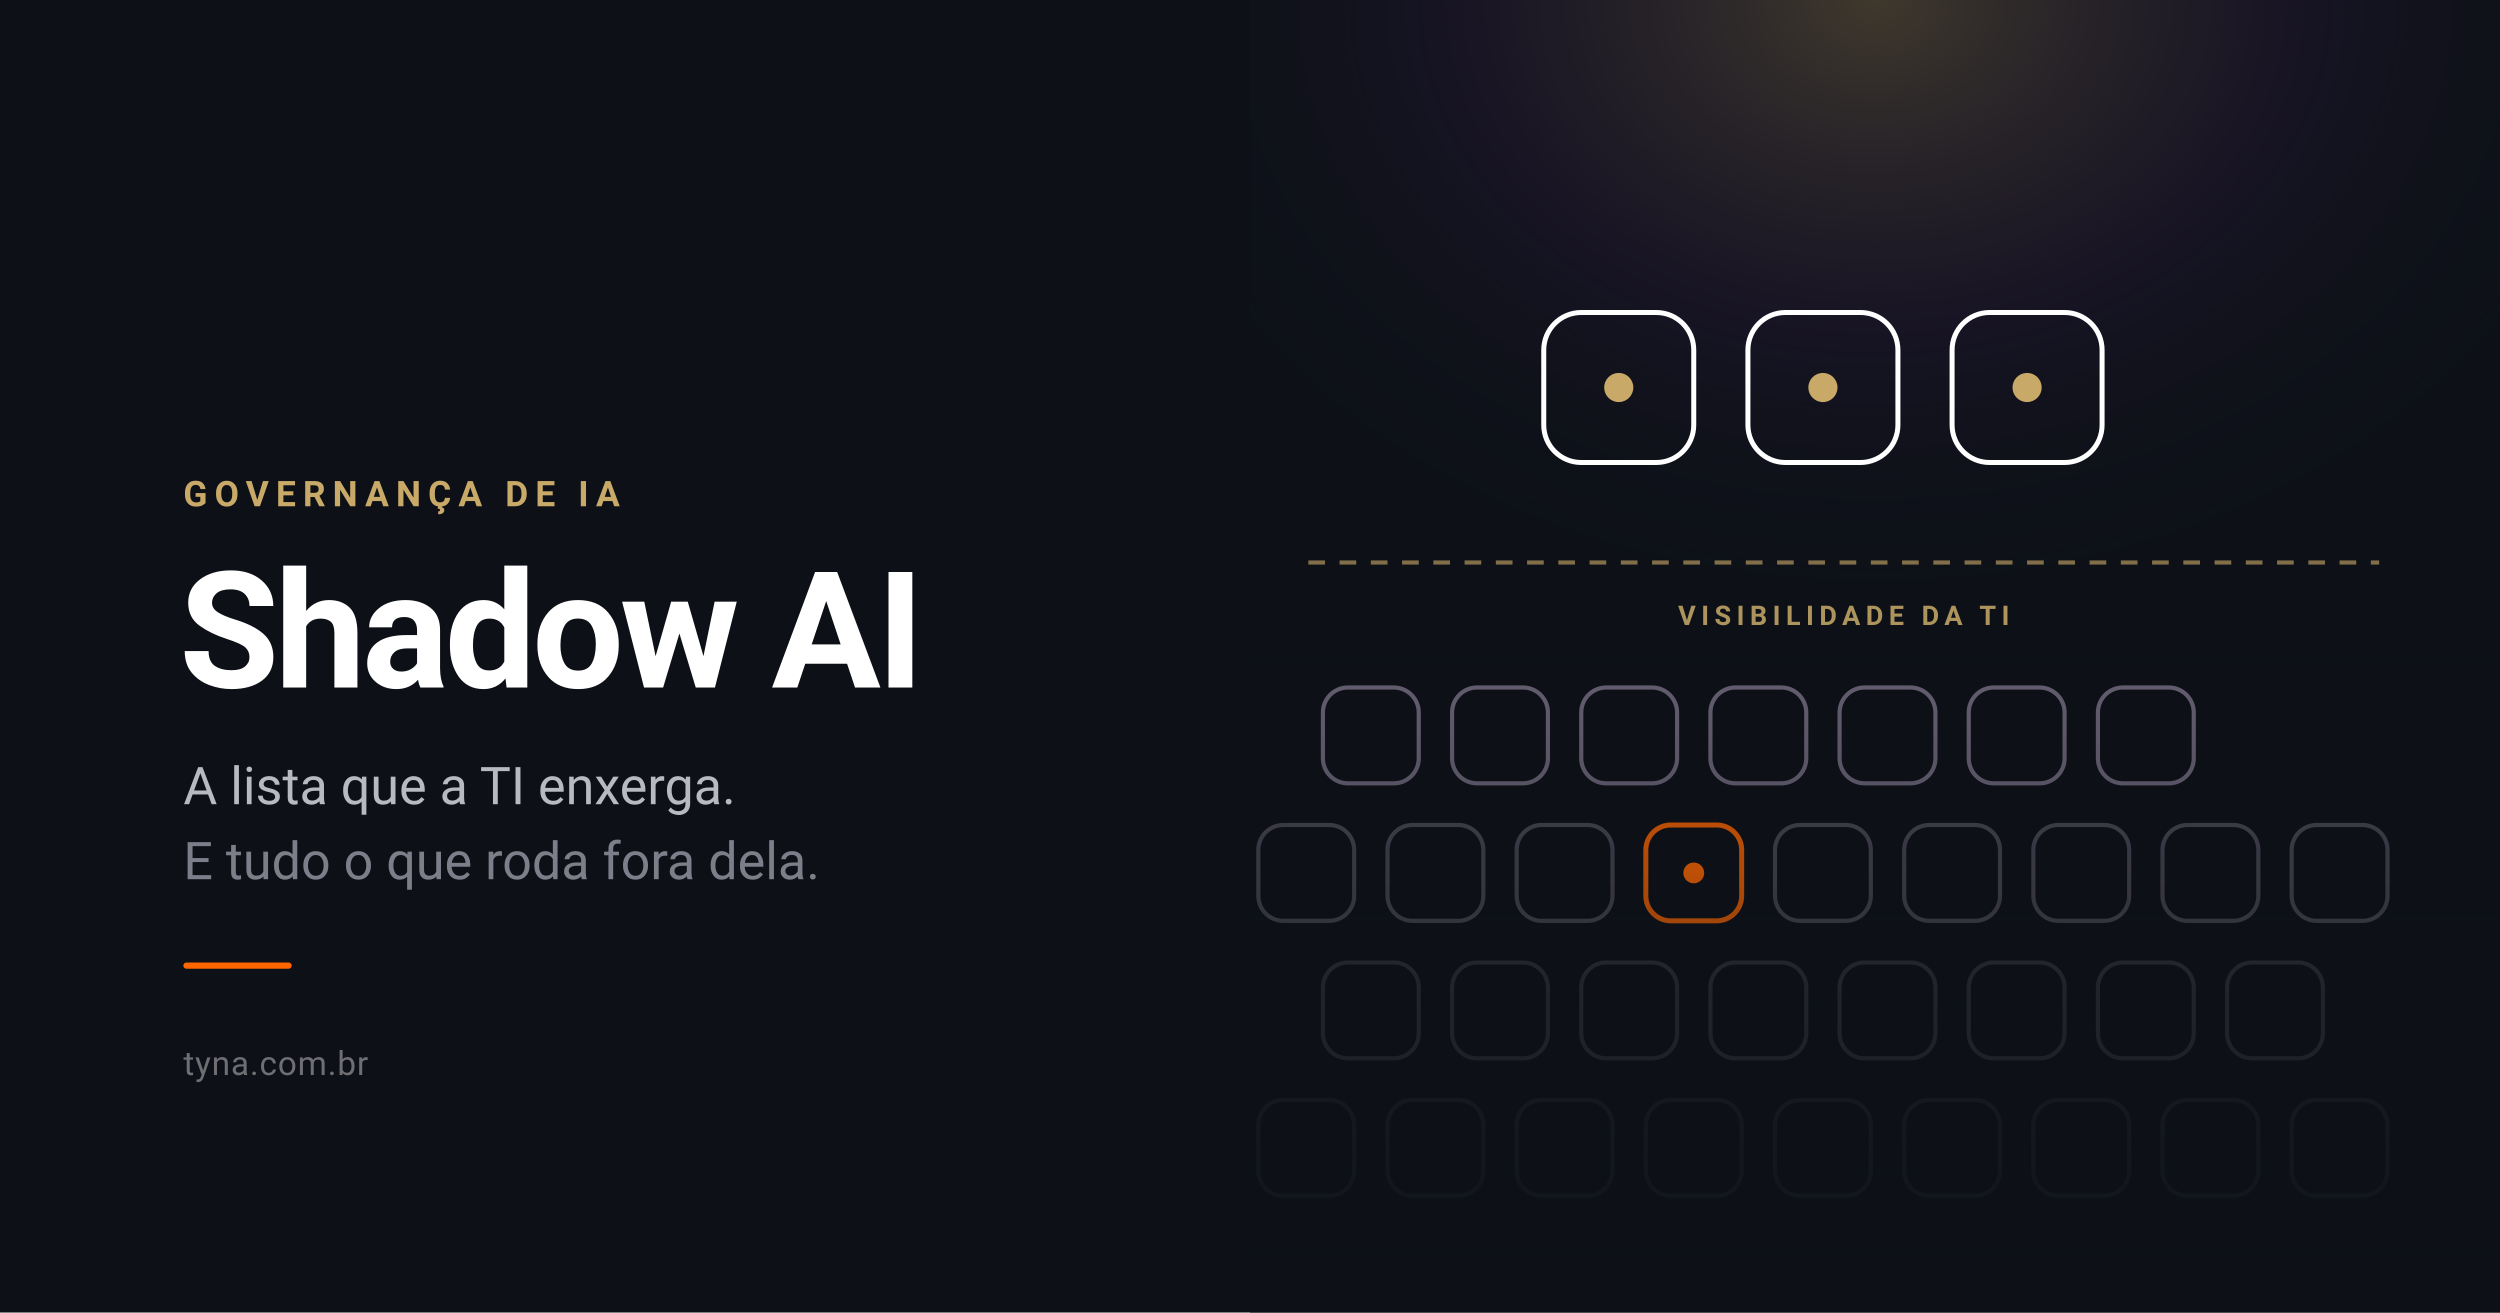
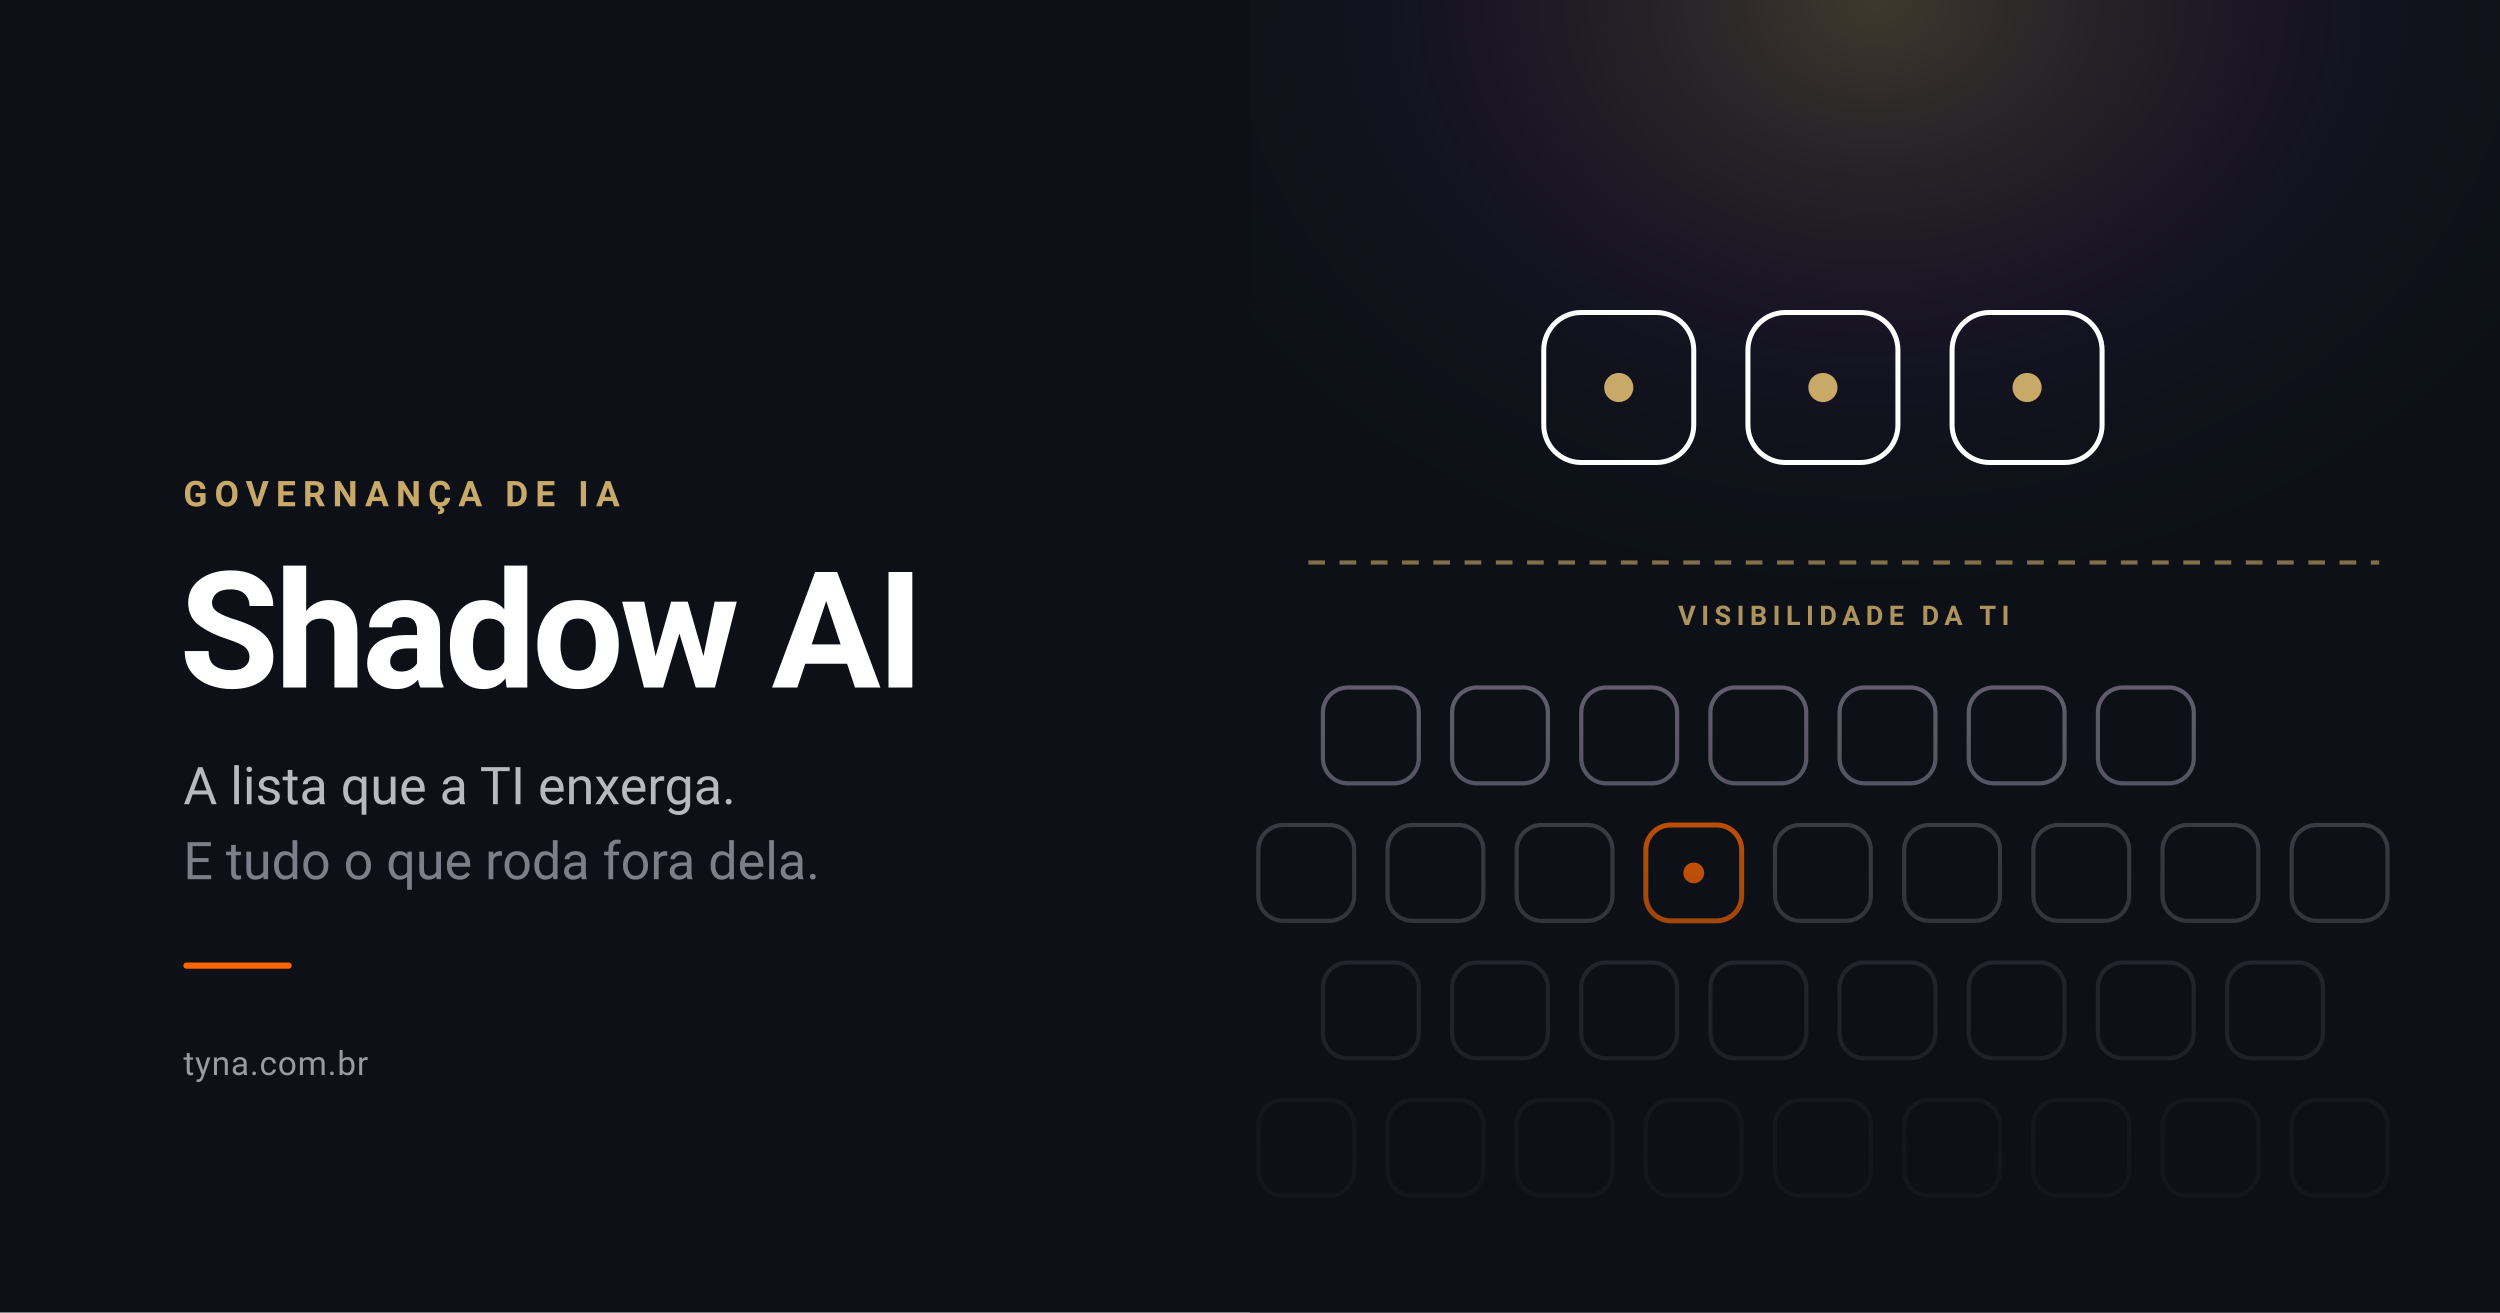
<svg xmlns="http://www.w3.org/2000/svg" viewBox="0 0 1200 630" width="1200" height="630" role="img" aria-labelledby="t d">
  <defs>
    <radialGradient id="luz" cx="50%" cy="0%" r="62%">
      <stop offset="0%" stop-color="#C9A968" stop-opacity=".26" />
      <stop offset="55%" stop-color="#4A2266" stop-opacity=".16" />
      <stop offset="100%" stop-color="#0D1117" stop-opacity="0" />
    </radialGradient>
    <linearGradient id="sombra" x1="0" y1="0" x2="0" y2="1">
      <stop offset="0%" stop-color="#0D1117" stop-opacity="0" />
      <stop offset="72%" stop-color="#0D1117" stop-opacity=".55" />
      <stop offset="100%" stop-color="#0D1117" stop-opacity=".92" />
    </linearGradient>
    <linearGradient id="fio" x1="0" y1="0" x2="1" y2="0">
      <stop offset="0%" stop-color="#C9A968" stop-opacity="0" />
      <stop offset="18%" stop-color="#C9A968" stop-opacity=".85" />
      <stop offset="82%" stop-color="#C9A968" stop-opacity=".85" />
      <stop offset="100%" stop-color="#C9A968" stop-opacity="0" />
    </linearGradient>
    <style>
      .ui{font-family:-apple-system,BlinkMacSystemFont,'Segoe UI',Roboto,Helvetica,Arial,sans-serif}
    </style>
  </defs>
  <rect width="1200" height="630" fill="#0D1117" />
  <rect x="600" y="0" width="600" height="470" fill="url(#luz)" />
  <g class="ui">
    <text x="88" y="243" fill="#C9A968" font-size="17" font-weight="600" letter-spacing="3.4">GOVERNANÇA DE IA</text>
    <text x="86" y="330" fill="#FFFFFF" font-size="78" font-weight="700" letter-spacing="-2">Shadow AI</text>
    <text x="88" y="386" fill="#B9B9C2" font-size="25">A lista que a TI enxerga.</text>
    <text x="88" y="422" fill="#7E7E8A" font-size="25">E tudo o que roda fora dela.</text>
    <rect x="88" y="462" width="52" height="3" rx="1.5" fill="#FF6600" />
-     <text x="88" y="516" fill="#6E6E73" font-size="16" letter-spacing=".4">tyna.com.br</text>
+     <text x="88" y="516" fill="#9A9AA4" font-size="16" letter-spacing=".4">tyna.com.br</text>
  </g>
  <g fill="none" stroke="#FFFFFF" stroke-width="2.4">
    <rect x="741" y="150" width="72" height="72" rx="18" />
    <rect x="839" y="150" width="72" height="72" rx="18" />
    <rect x="937" y="150" width="72" height="72" rx="18" />
  </g>
  <g fill="#C9A968">
    <circle cx="777" cy="186" r="7" />
    <circle cx="875" cy="186" r="7" />
    <circle cx="973" cy="186" r="7" />
  </g>
  <line x1="628" y1="270" x2="1142" y2="270" stroke="#C9A968" stroke-width="2" stroke-dasharray="8 7" opacity=".62" />
  <text class="ui" x="885" y="300" fill="#C9A968" font-size="13" font-weight="600" letter-spacing="2.6" text-anchor="middle" opacity=".85">VISIBILIDADE DA TI</text>
  <g fill="none" stroke="#C3B2D1" stroke-width="2">
    <g opacity=".50">
      <rect x="635" y="330" width="46" height="46" rx="12" />
      <rect x="697" y="330" width="46" height="46" rx="12" />
      <rect x="759" y="330" width="46" height="46" rx="12" />
      <rect x="821" y="330" width="46" height="46" rx="12" />
      <rect x="883" y="330" width="46" height="46" rx="12" />
      <rect x="945" y="330" width="46" height="46" rx="12" />
      <rect x="1007" y="330" width="46" height="46" rx="12" />
    </g>
    <g opacity=".32">
      <rect x="604" y="396" width="46" height="46" rx="12" />
      <rect x="666" y="396" width="46" height="46" rx="12" />
      <rect x="728" y="396" width="46" height="46" rx="12" />
      <rect x="852" y="396" width="46" height="46" rx="12" />
      <rect x="914" y="396" width="46" height="46" rx="12" />
      <rect x="976" y="396" width="46" height="46" rx="12" />
      <rect x="1038" y="396" width="46" height="46" rx="12" />
      <rect x="1100" y="396" width="46" height="46" rx="12" />
    </g>
    <g opacity=".19">
      <rect x="635" y="462" width="46" height="46" rx="12" />
      <rect x="697" y="462" width="46" height="46" rx="12" />
      <rect x="759" y="462" width="46" height="46" rx="12" />
      <rect x="821" y="462" width="46" height="46" rx="12" />
      <rect x="883" y="462" width="46" height="46" rx="12" />
      <rect x="945" y="462" width="46" height="46" rx="12" />
      <rect x="1007" y="462" width="46" height="46" rx="12" />
      <rect x="1069" y="462" width="46" height="46" rx="12" />
    </g>
    <g opacity=".10">
      <rect x="604" y="528" width="46" height="46" rx="12" />
      <rect x="666" y="528" width="46" height="46" rx="12" />
      <rect x="728" y="528" width="46" height="46" rx="12" />
      <rect x="790" y="528" width="46" height="46" rx="12" />
      <rect x="852" y="528" width="46" height="46" rx="12" />
      <rect x="914" y="528" width="46" height="46" rx="12" />
      <rect x="976" y="528" width="46" height="46" rx="12" />
      <rect x="1038" y="528" width="46" height="46" rx="12" />
      <rect x="1100" y="528" width="46" height="46" rx="12" />
    </g>
  </g>
  <rect x="790" y="396" width="46" height="46" rx="12" fill="none" stroke="#FF6600" stroke-width="2.4" opacity=".92" />
  <circle cx="813" cy="419" r="5" fill="#FF6600" />
  <rect x="600" y="300" width="600" height="330" fill="url(#sombra)" />
</svg>
